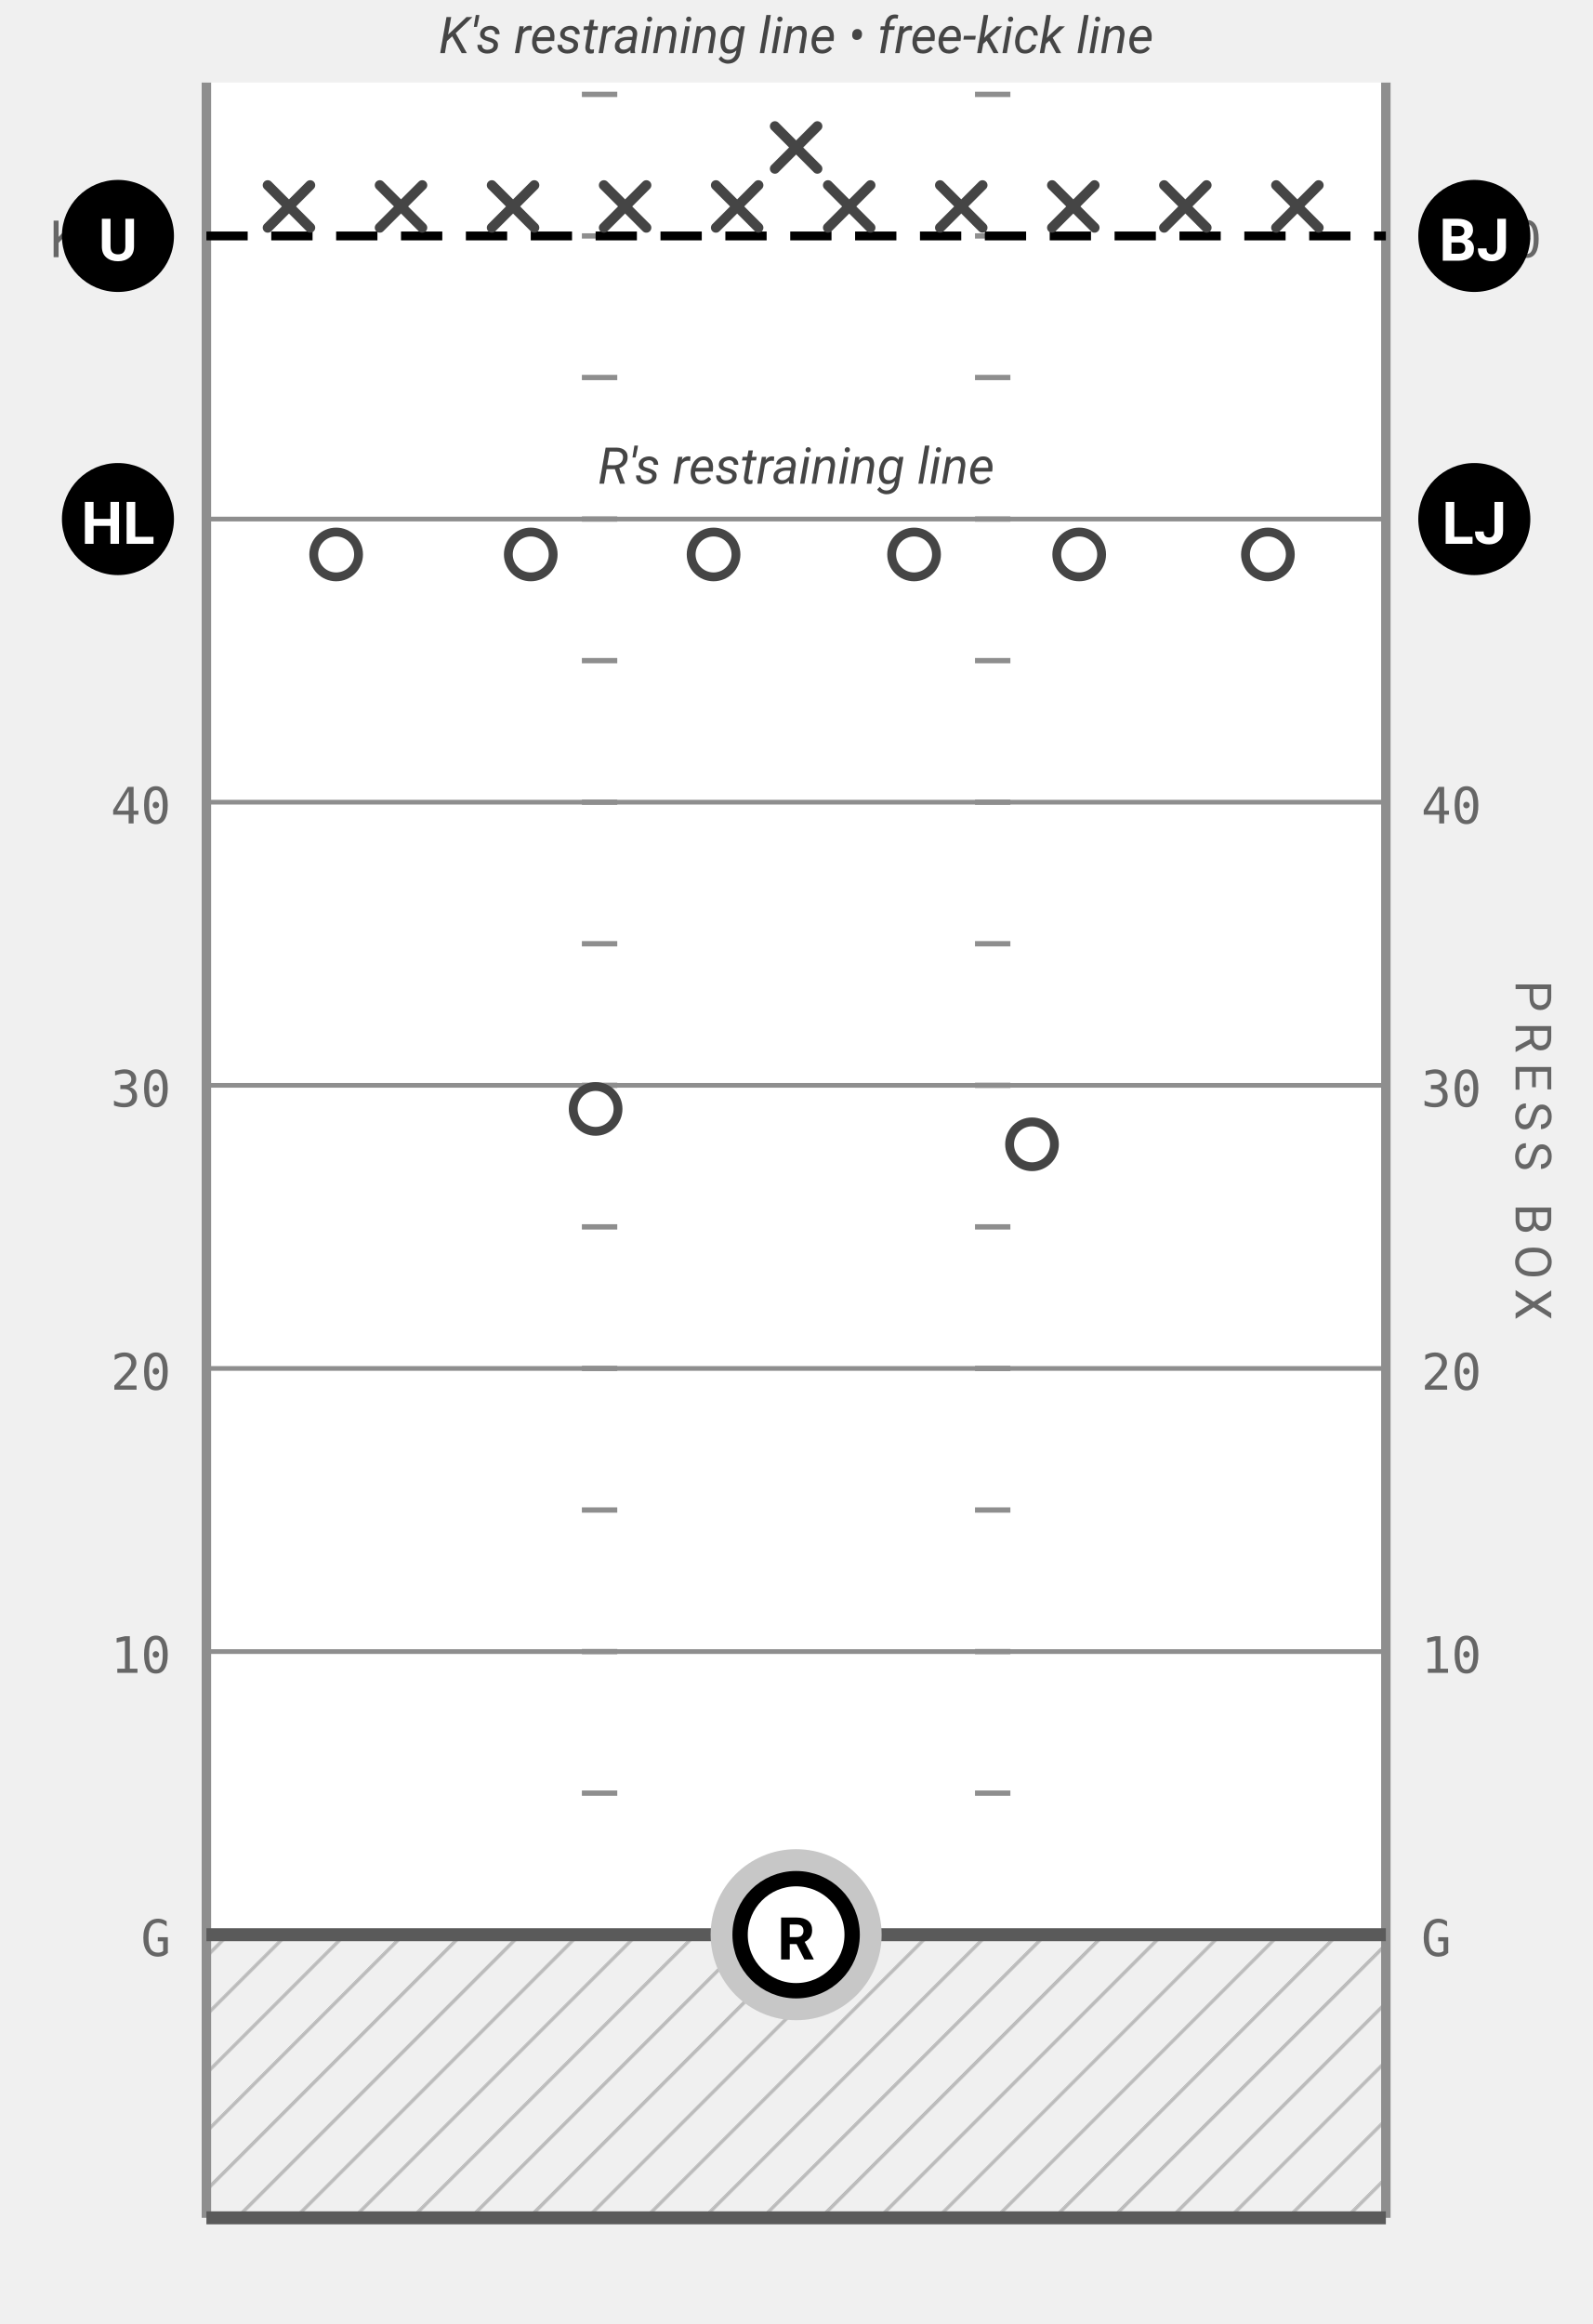
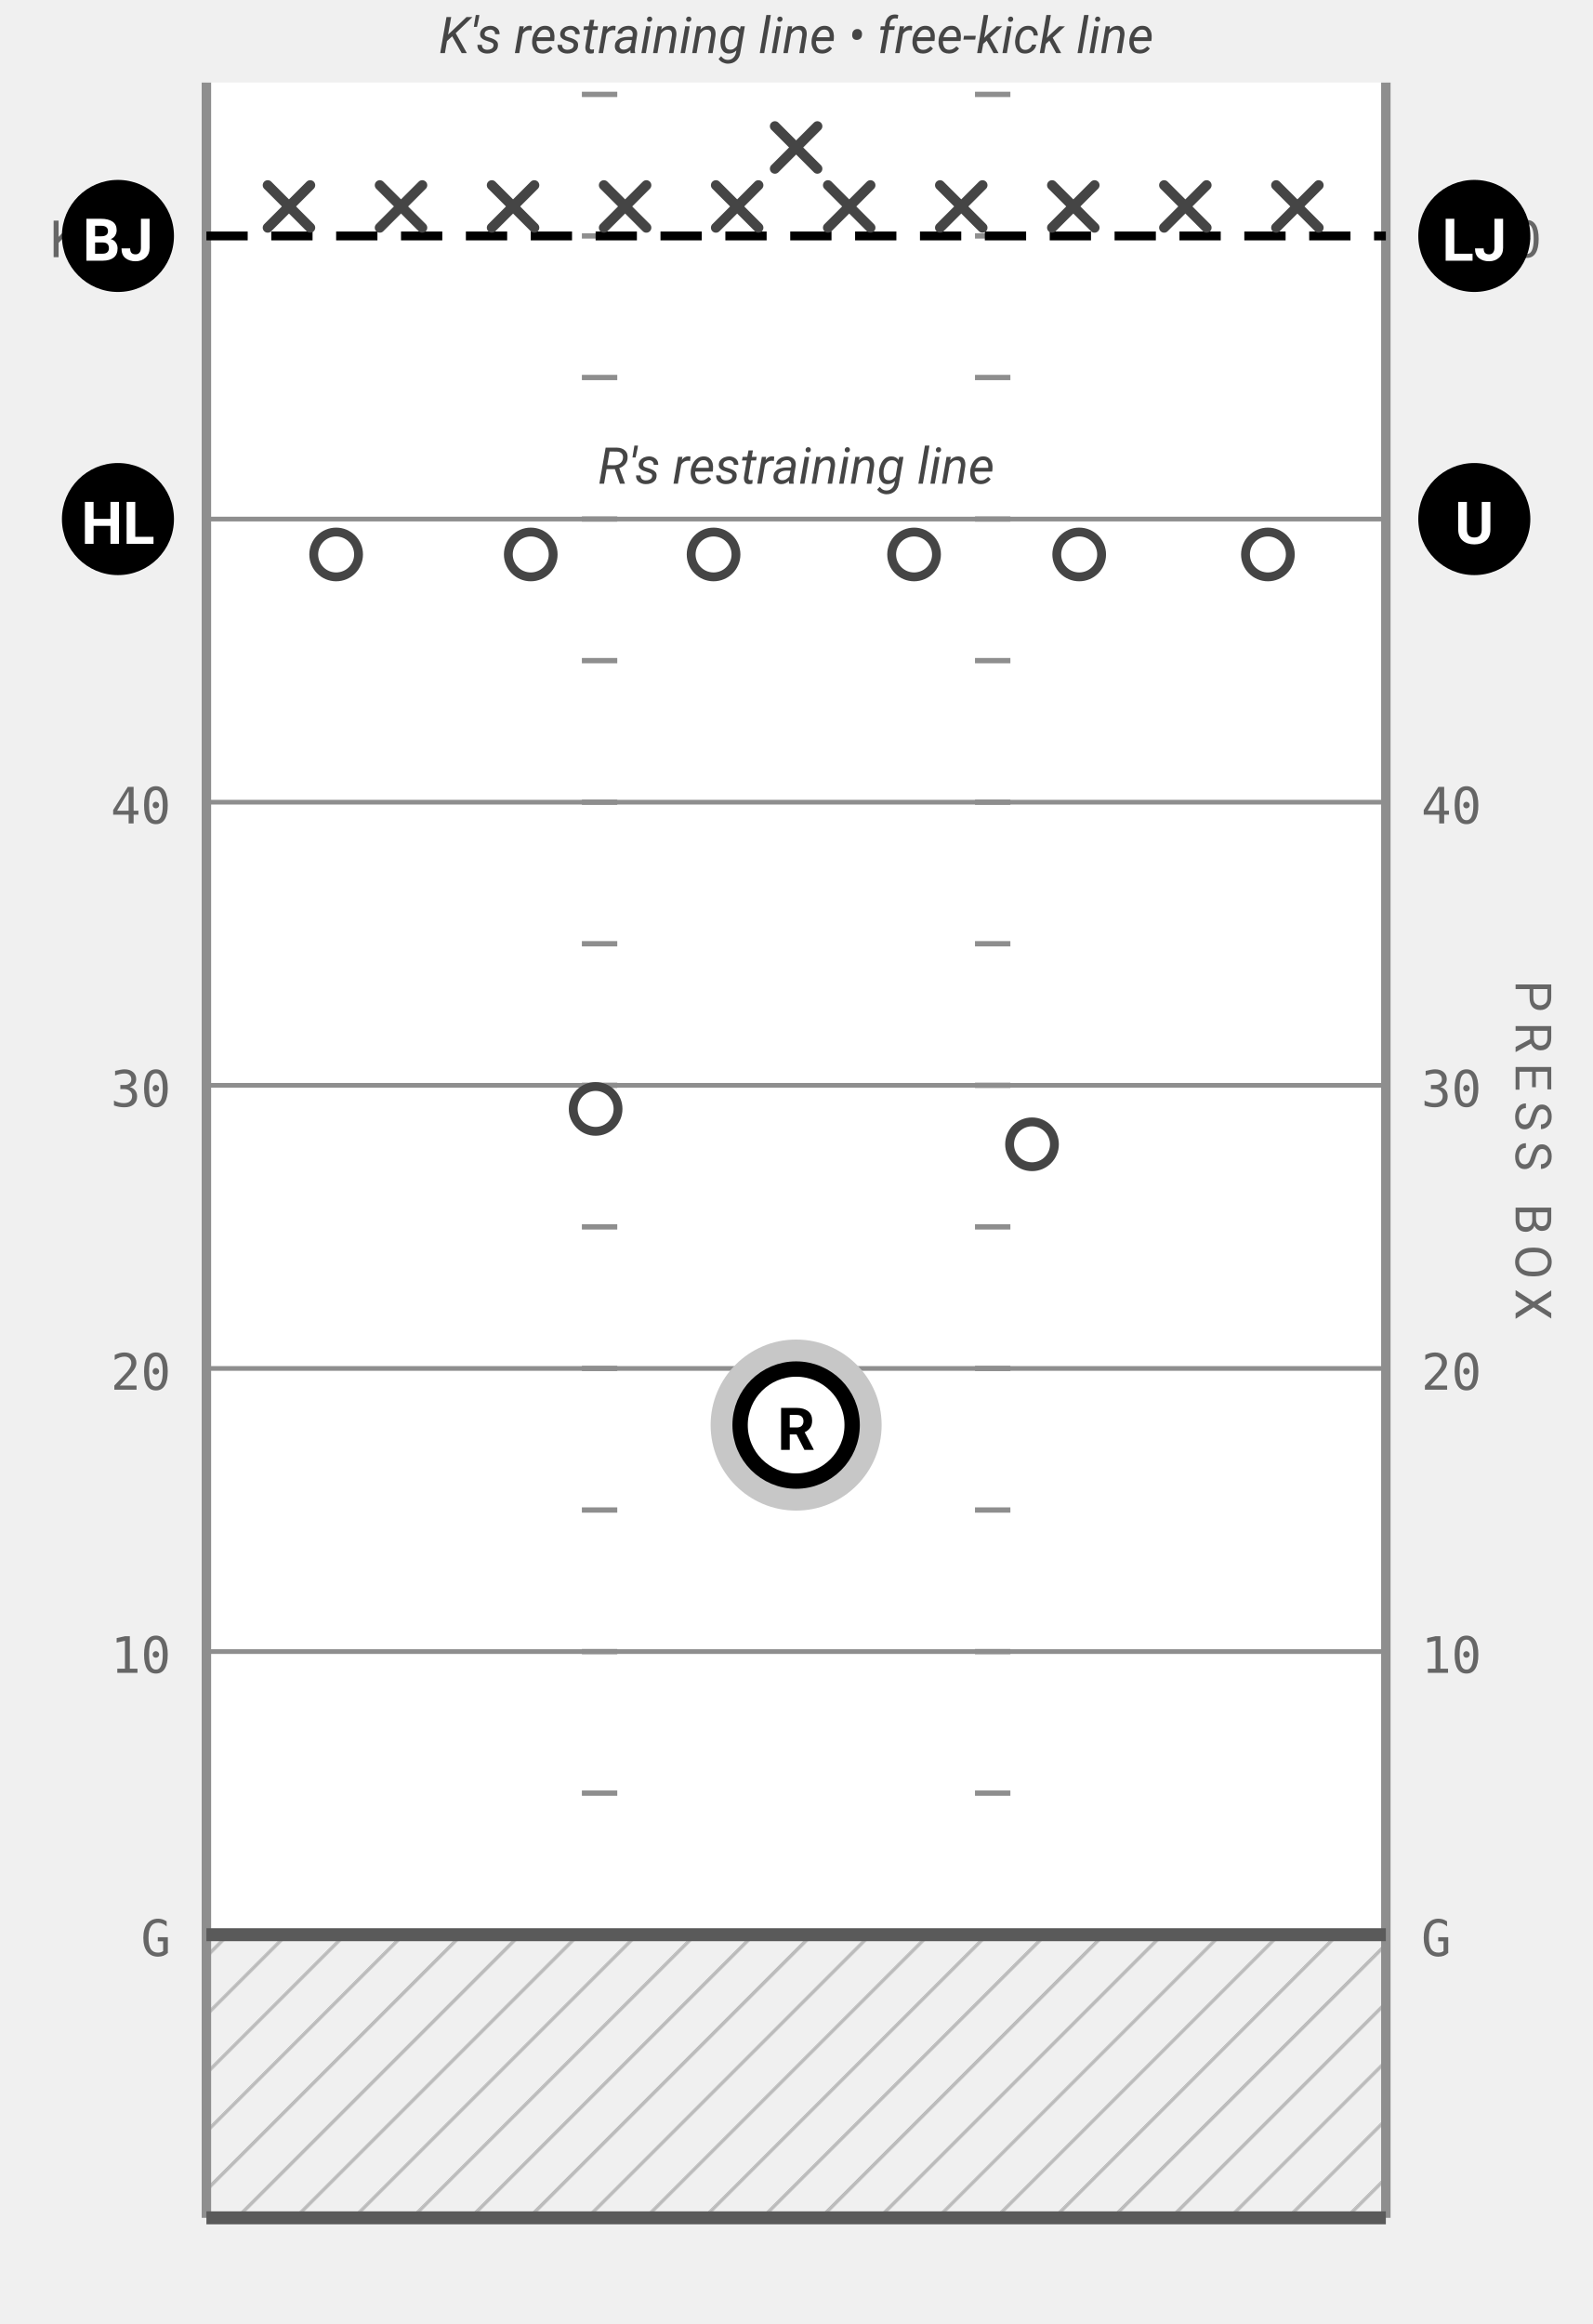
<svg xmlns="http://www.w3.org/2000/svg" viewBox="0 0 270 394" role="img" aria-label="Onside and short free kick, crew of 5">
  <style>svg{font-family:system-ui,-apple-system,"Segoe UI",Roboto,"Helvetica Neue",Arial,sans-serif}
.turf{fill:#FFFFFF}
.ez{fill:url(#hz)}
.hl{stroke:#B8B8B8;stroke-width:1.15}
.sl{stroke:#8E8E8E;stroke-width:1.6;fill:none}
.yl{stroke:#8E8E8E;stroke-width:.8;fill:none}
.gl{stroke:#5A5A5A;stroke-width:2.2;fill:none}
.rl{stroke:#000000;stroke-width:1.5;stroke-dasharray:7 4;fill:none}
.hash{stroke:#8E8E8E;stroke-width:.9}
.post{stroke:#000000;stroke-width:3;fill:none;stroke-linecap:round}
.ylab{font-family:ui-monospace,Menlo,Consolas,monospace;font-size:8.5px;fill:#666666}
.ylab.end{text-anchor:end}
.ylab.start{text-anchor:start}
.pb{font-size:8.5px;letter-spacing:.2em;fill:#666666;text-anchor:middle;text-transform:uppercase}
.kp line{stroke:#454545;stroke-width:1.7;stroke-linecap:round}
.rp{fill:none;stroke:#454545;stroke-width:1.5}
.hat-b{fill:#000000}
.hat-w{fill:#FFFFFF;stroke:#000000;stroke-width:2.6}
.halo{fill:#C7C7C7}
.mk{font-size:10px;font-weight:600;text-anchor:middle}
.mk-l{fill:#FFFFFF}
.mk-d{fill:#000000}
.mv{stroke:#000000;stroke-width:1.7;fill:none;stroke-dasharray:.1 4.4;stroke-linecap:round}
.arh{fill:#000000}
.mvlab{font-size:8.4px;fill:#454545;text-anchor:middle;font-style:italic}
.note{font-size:8.6px;fill:#454545;font-style:italic}
.note.middle{text-anchor:middle}
.note.start{text-anchor:start}
.note.end{text-anchor:end}
.flagk{fill:#000000}
.flagt{stroke:#000000;stroke-width:1.4;stroke-linecap:round}</style>
  <defs>
    <pattern id="hz" width="7" height="7" patternUnits="userSpaceOnUse" patternTransform="rotate(45)">
      <line x1="0" y1="0" x2="0" y2="7" class="hl" />
    </pattern>
    <marker id="ar" viewBox="0 0 10 10" refX="8" refY="5" markerWidth="5" markerHeight="5" orient="auto-start-reverse">
      <path d="M0,1 L9,5 L0,9 z" class="arh" />
    </marker>
  </defs>
  <rect x="35" y="14" width="200" height="314" class="turf" />
  <rect x="35" y="328" width="200" height="48" class="ez" />
  <line x1="98.67" y1="16" x2="104.67" y2="16" class="hash" />
  <line x1="165.33" y1="16" x2="171.33" y2="16" class="hash" />
  <line x1="98.67" y1="40" x2="104.67" y2="40" class="hash" />
  <line x1="165.33" y1="40" x2="171.33" y2="40" class="hash" />
  <line x1="98.67" y1="64" x2="104.67" y2="64" class="hash" />
  <line x1="165.33" y1="64" x2="171.33" y2="64" class="hash" />
  <line x1="98.67" y1="88" x2="104.67" y2="88" class="hash" />
  <line x1="165.33" y1="88" x2="171.33" y2="88" class="hash" />
  <line x1="98.67" y1="112" x2="104.67" y2="112" class="hash" />
  <line x1="165.33" y1="112" x2="171.33" y2="112" class="hash" />
  <line x1="98.67" y1="136" x2="104.67" y2="136" class="hash" />
  <line x1="165.33" y1="136" x2="171.33" y2="136" class="hash" />
  <line x1="98.67" y1="160" x2="104.67" y2="160" class="hash" />
  <line x1="165.33" y1="160" x2="171.33" y2="160" class="hash" />
  <line x1="98.67" y1="184" x2="104.67" y2="184" class="hash" />
  <line x1="165.33" y1="184" x2="171.33" y2="184" class="hash" />
  <line x1="98.67" y1="208" x2="104.67" y2="208" class="hash" />
  <line x1="165.33" y1="208" x2="171.33" y2="208" class="hash" />
  <line x1="98.67" y1="232" x2="104.67" y2="232" class="hash" />
  <line x1="165.33" y1="232" x2="171.33" y2="232" class="hash" />
  <line x1="98.67" y1="256" x2="104.67" y2="256" class="hash" />
  <line x1="165.33" y1="256" x2="171.33" y2="256" class="hash" />
  <line x1="98.67" y1="280" x2="104.67" y2="280" class="hash" />
  <line x1="165.33" y1="280" x2="171.33" y2="280" class="hash" />
  <line x1="98.67" y1="304" x2="104.67" y2="304" class="hash" />
  <line x1="165.33" y1="304" x2="171.33" y2="304" class="hash" />
  <line x1="98.67" y1="328" x2="104.67" y2="328" class="hash" />
  <line x1="165.33" y1="328" x2="171.33" y2="328" class="hash" />
  <line x1="35" y1="14" x2="35" y2="376" class="sl" />
  <line x1="235" y1="14" x2="235" y2="376" class="sl" />
  <line x1="35" y1="88" x2="235" y2="88" class="yl" />
  <text x="29" y="91.6" class="ylab end">50</text>
  <text x="241" y="91.6" class="ylab start">50</text>
  <line x1="35" y1="136" x2="235" y2="136" class="yl" />
  <text x="29" y="139.6" class="ylab end">40</text>
  <text x="241" y="139.6" class="ylab start">40</text>
  <line x1="35" y1="184" x2="235" y2="184" class="yl" />
  <text x="29" y="187.6" class="ylab end">30</text>
  <text x="241" y="187.6" class="ylab start">30</text>
  <line x1="35" y1="232" x2="235" y2="232" class="yl" />
  <text x="29" y="235.6" class="ylab end">20</text>
  <text x="241" y="235.6" class="ylab start">20</text>
  <line x1="35" y1="280" x2="235" y2="280" class="yl" />
  <text x="29" y="283.6" class="ylab end">10</text>
  <text x="241" y="283.6" class="ylab start">10</text>
  <line x1="35" y1="40" x2="235" y2="40" class="rl" />
  <text x="29" y="43.6" class="ylab end">K 40</text>
  <text x="241" y="43.6" class="ylab start">K 40</text>
  <line x1="35" y1="328" x2="235" y2="328" class="gl" />
  <text x="29" y="331.6" class="ylab end">G</text>
  <text x="241" y="331.6" class="ylab start">G</text>
  <line x1="35" y1="376" x2="235" y2="376" class="gl" />
  <text x="257" y="195" class="pb" transform="rotate(90 257 195)">PRESS BOX</text>
  <g class="kp">
    <line x1="45.4" y1="31.4" x2="52.6" y2="38.6" />
    <line x1="45.4" y1="38.6" x2="52.6" y2="31.4" />
  </g>
  <g class="kp">
    <line x1="64.4" y1="31.4" x2="71.6" y2="38.6" />
    <line x1="64.4" y1="38.6" x2="71.6" y2="31.4" />
  </g>
  <g class="kp">
    <line x1="83.4" y1="31.4" x2="90.6" y2="38.6" />
    <line x1="83.4" y1="38.6" x2="90.6" y2="31.4" />
  </g>
  <g class="kp">
    <line x1="102.4" y1="31.4" x2="109.6" y2="38.6" />
    <line x1="102.4" y1="38.6" x2="109.6" y2="31.4" />
  </g>
  <g class="kp">
    <line x1="121.4" y1="31.4" x2="128.6" y2="38.6" />
    <line x1="121.4" y1="38.6" x2="128.6" y2="31.4" />
  </g>
  <g class="kp">
    <line x1="140.4" y1="31.4" x2="147.6" y2="38.6" />
    <line x1="140.4" y1="38.6" x2="147.6" y2="31.4" />
  </g>
  <g class="kp">
    <line x1="159.4" y1="31.4" x2="166.6" y2="38.6" />
    <line x1="159.4" y1="38.6" x2="166.6" y2="31.4" />
  </g>
  <g class="kp">
    <line x1="178.4" y1="31.4" x2="185.6" y2="38.6" />
    <line x1="178.4" y1="38.6" x2="185.6" y2="31.4" />
  </g>
  <g class="kp">
    <line x1="197.4" y1="31.4" x2="204.6" y2="38.6" />
    <line x1="197.4" y1="38.6" x2="204.6" y2="31.4" />
  </g>
  <g class="kp">
    <line x1="216.4" y1="31.4" x2="223.6" y2="38.6" />
    <line x1="216.4" y1="38.6" x2="223.6" y2="31.4" />
  </g>
  <g class="kp">
    <line x1="131.4" y1="21.4" x2="138.6" y2="28.6" />
    <line x1="131.4" y1="28.6" x2="138.6" y2="21.4" />
  </g>
  <circle cx="57" cy="94" r="3.8" class="rp" />
  <circle cx="90" cy="94" r="3.8" class="rp" />
  <circle cx="121" cy="94" r="3.8" class="rp" />
  <circle cx="155" cy="94" r="3.8" class="rp" />
  <circle cx="183" cy="94" r="3.8" class="rp" />
  <circle cx="215" cy="94" r="3.8" class="rp" />
  <circle cx="101" cy="188" r="3.8" class="rp" />
  <circle cx="175" cy="194" r="3.8" class="rp" />
  <g>
-     <circle cx="250" cy="40" r="9.5" class="hat-b" />
-     <text x="250" y="44.2" class="mk mk-l">BJ</text>
+     <circle cx="20" cy="40" r="9.5" class="hat-b" />
+     <text x="20" y="44.2" class="mk mk-l">BJ</text>
  </g>
  <g>
-     <circle cx="20" cy="40" r="9.5" class="hat-b" />
-     <text x="20" y="44.2" class="mk mk-l">U</text>
+     <circle cx="250" cy="40" r="9.5" class="hat-b" />
+     <text x="250" y="44.2" class="mk mk-l">LJ</text>
  </g>
  <g>
    <circle cx="250" cy="88" r="9.5" class="hat-b" />
-     <text x="250" y="92.2" class="mk mk-l">LJ</text>
+     <text x="250" y="92.2" class="mk mk-l">U</text>
  </g>
  <g>
    <circle cx="20" cy="88" r="9.5" class="hat-b" />
    <text x="20" y="92.2" class="mk mk-l">HL</text>
  </g>
  <g class="you">
-     <circle cx="135" cy="328" r="14.5" class="halo" />
-     <circle cx="135" cy="328" r="9.5" class="hat-w" />
-     <text x="135" y="332.2" class="mk mk-d">R</text>
+     <circle cx="135" cy="241.6" r="14.5" class="halo" />
+     <circle cx="135" cy="241.6" r="9.5" class="hat-w" />
+     <text x="135" y="245.8" class="mk mk-d">R</text>
  </g>
  <text x="135" y="9" class="note middle">K's restraining line • free-kick line</text>
  <text x="135" y="82" class="note middle">R's restraining line</text>
</svg>
